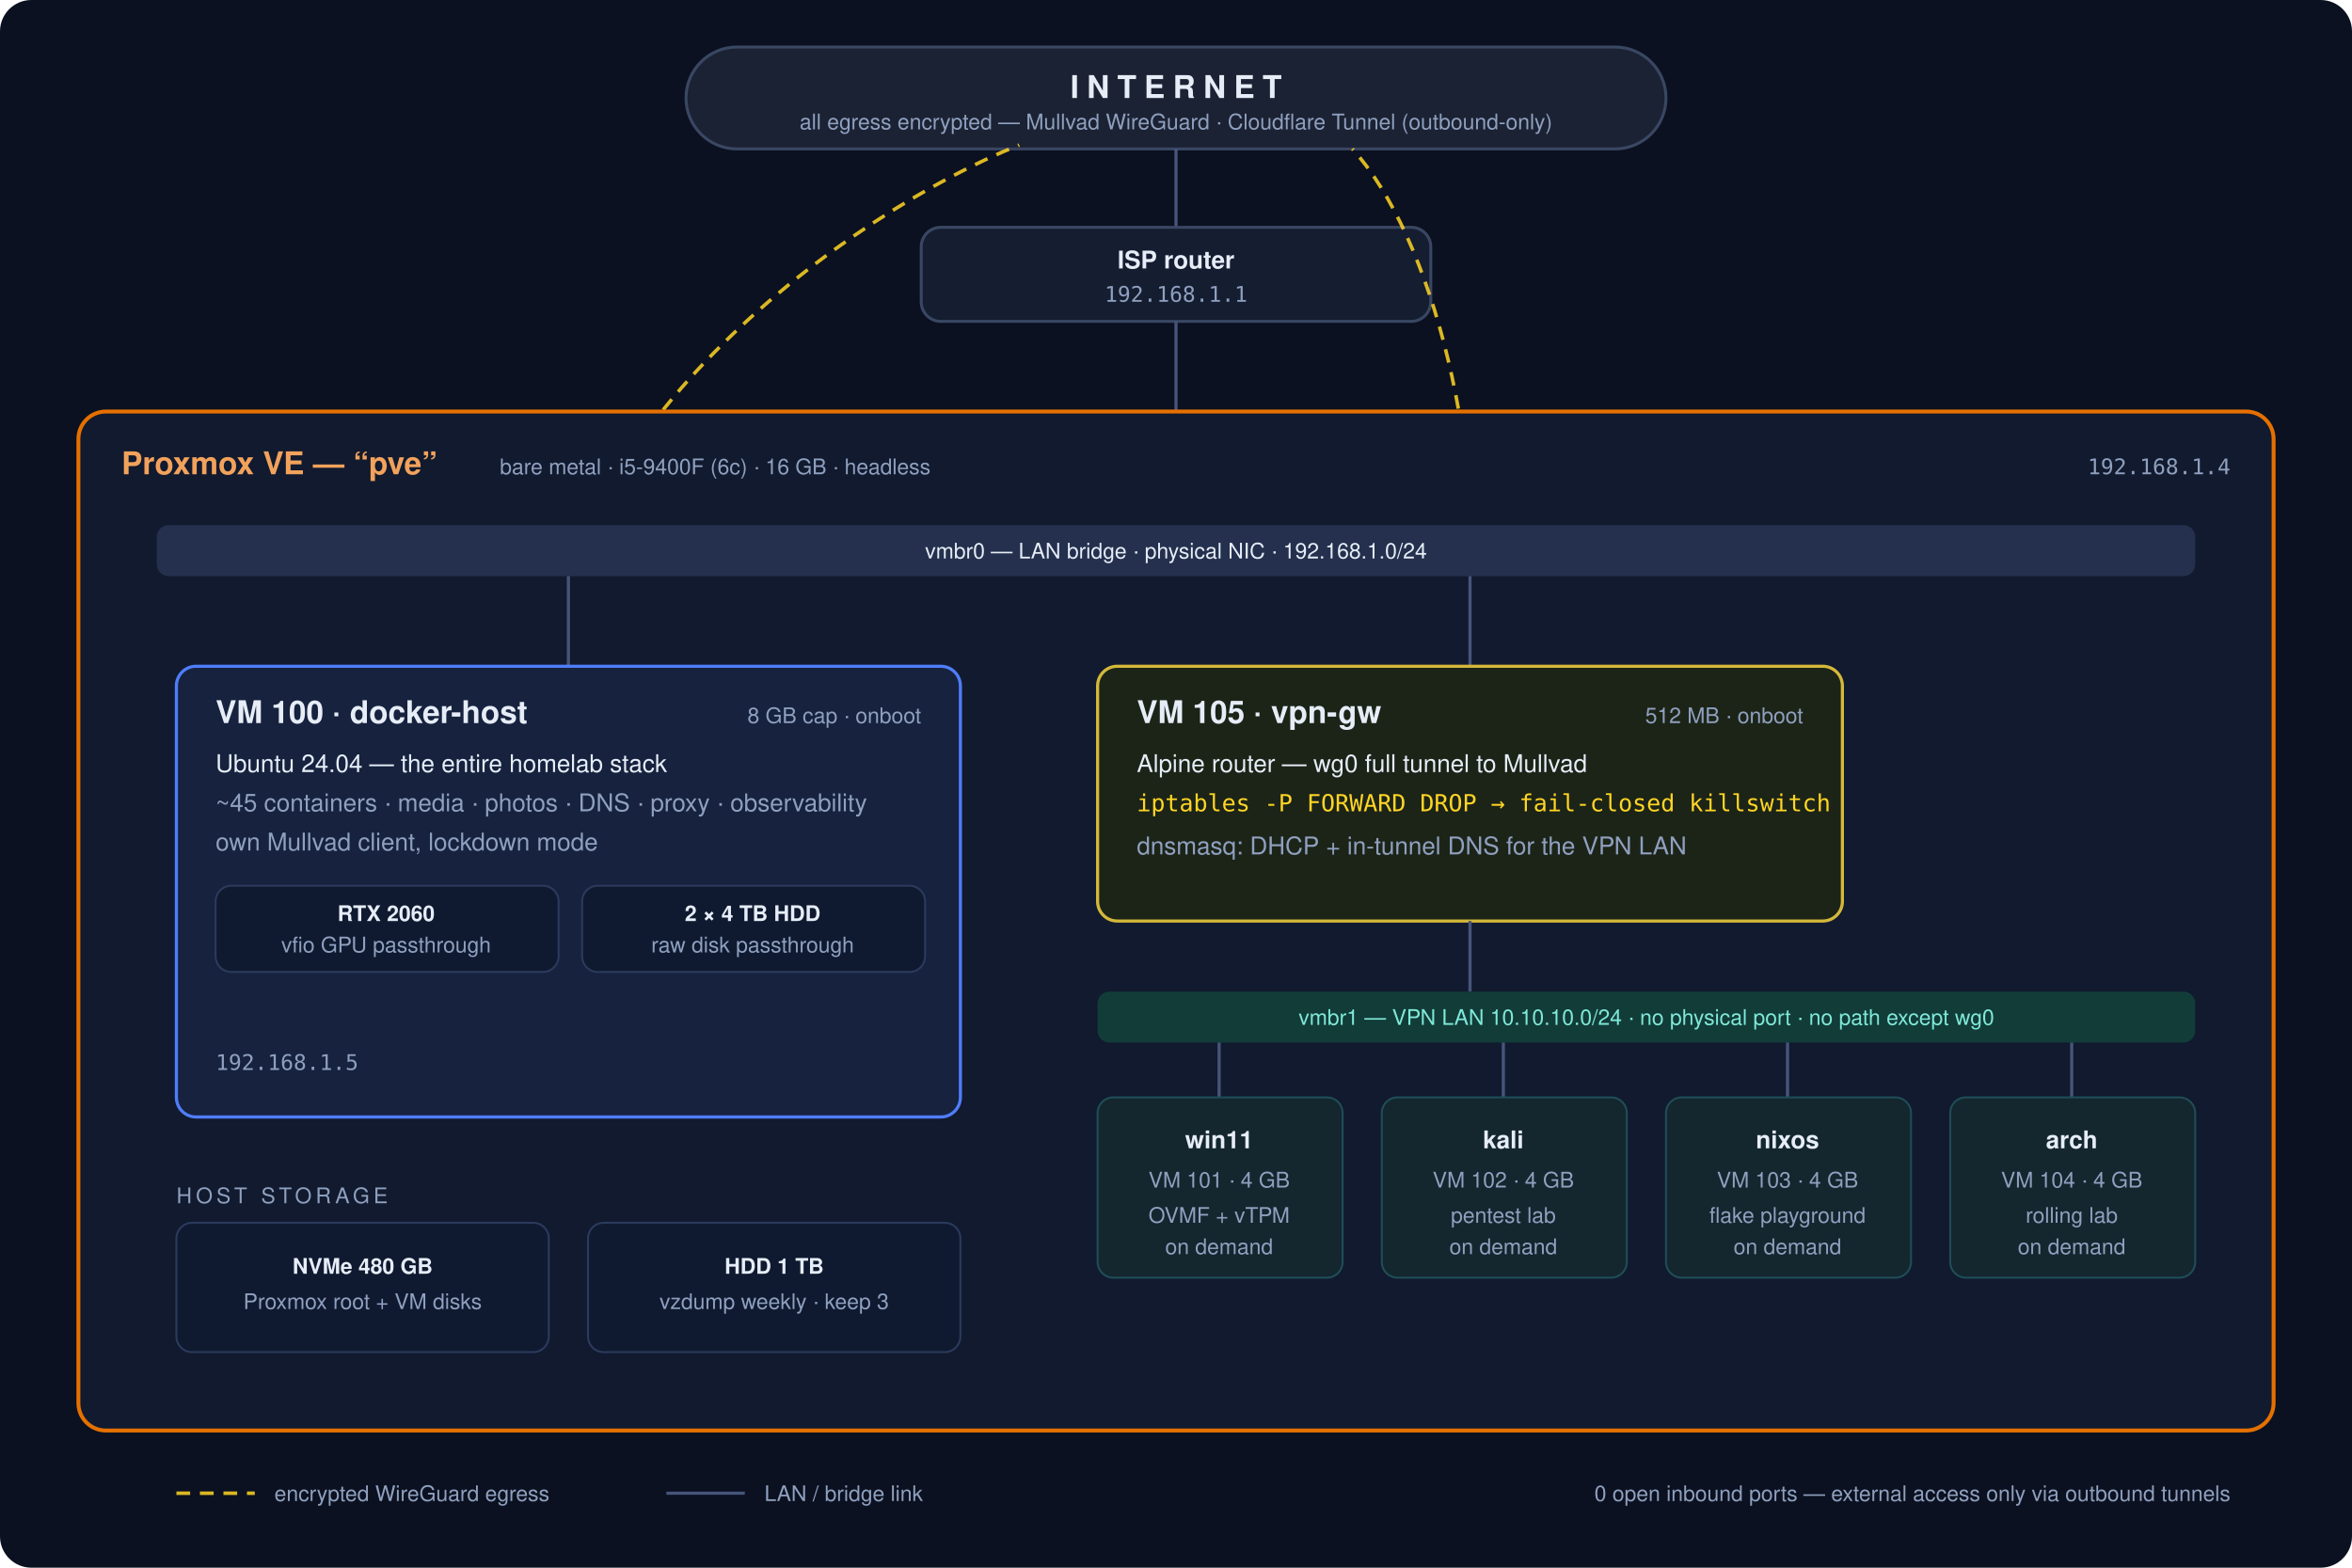
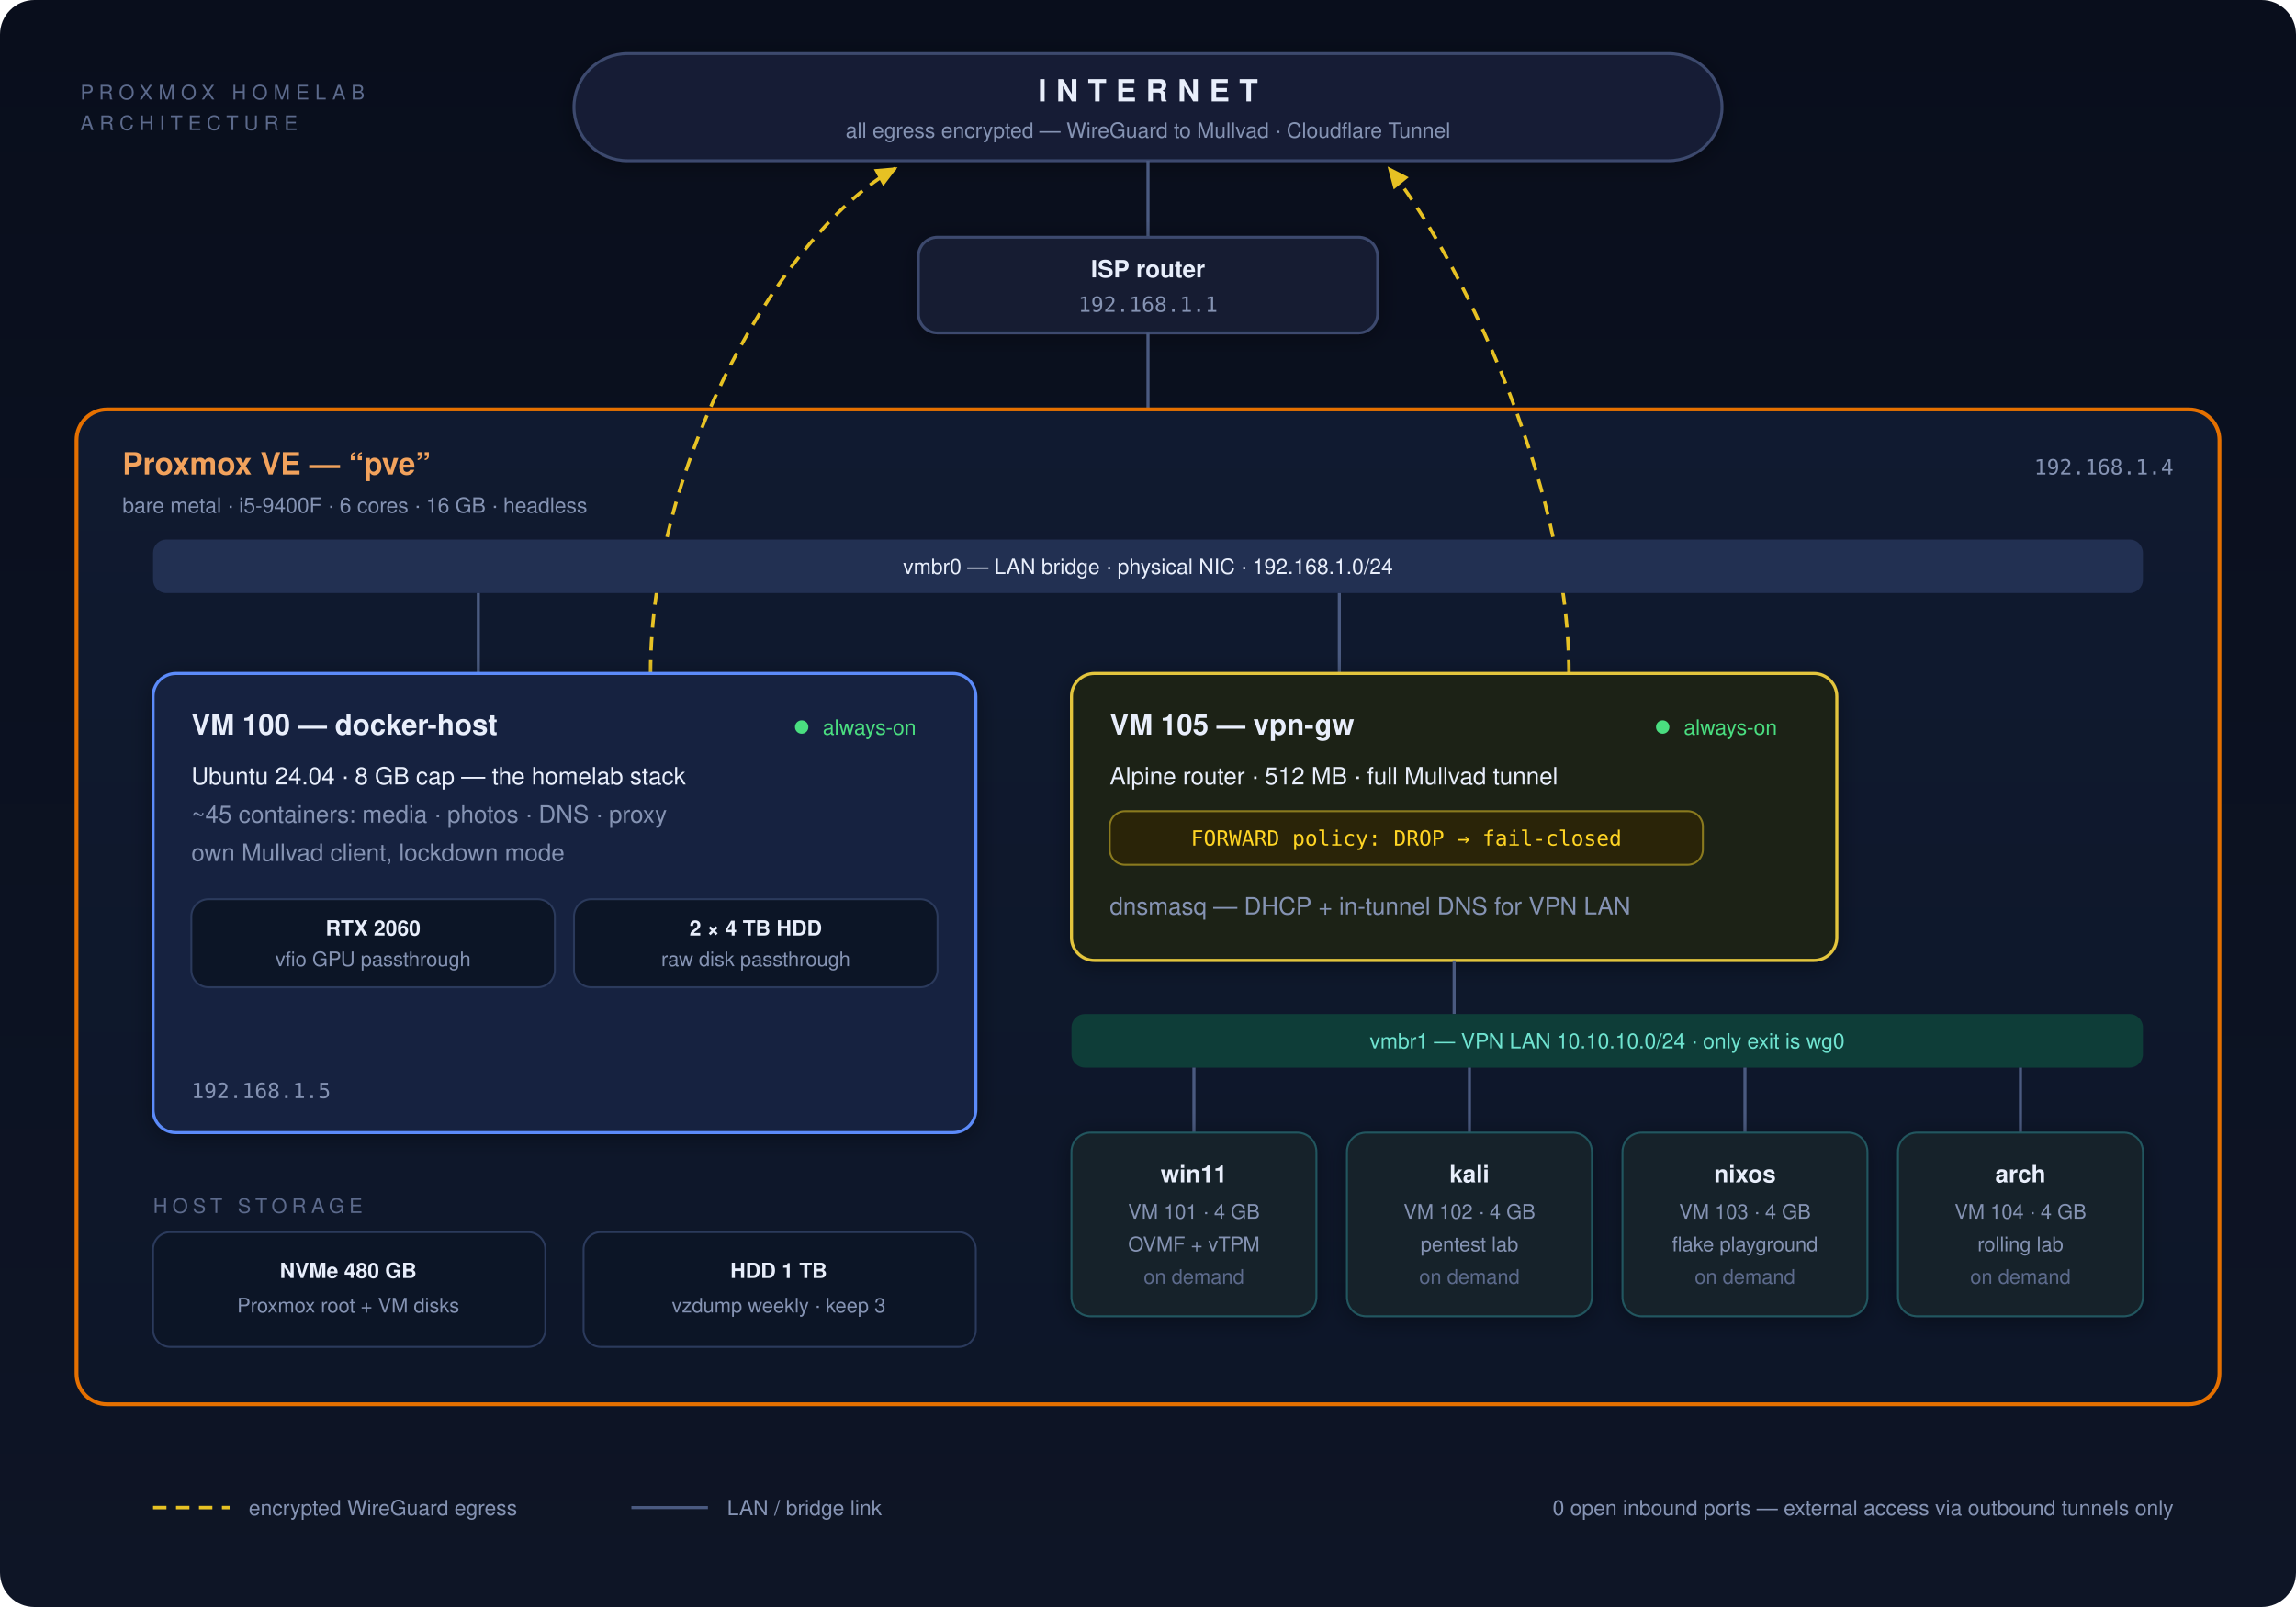
- <svg xmlns="http://www.w3.org/2000/svg" viewBox="0 0 1200 800" role="img" aria-label="Proxmox homelab architecture: one host, two bridges, VPN gateway VM, passthrough workload VM">
+ <svg xmlns="http://www.w3.org/2000/svg" viewBox="0 0 1200 840" role="img" aria-label="Proxmox homelab architecture: one host, two bridges, VPN gateway VM, passthrough workload VM">
+   <defs>
+     <linearGradient id="bg" x1="0" y1="0" x2="0" y2="1">
+       <stop offset="0" stop-color="#090e1c" />
+       <stop offset="1" stop-color="#0e1526" />
+     </linearGradient>
+     <linearGradient id="hostfill" x1="0" y1="0" x2="0" y2="1">
+       <stop offset="0" stop-color="#101a30" />
+       <stop offset="1" stop-color="#0d1628" />
+     </linearGradient>
+     <filter id="soft" x="-20%" y="-20%" width="140%" height="140%">
+       <feDropShadow dx="0" dy="2" stdDeviation="6" flood-color="#000000" flood-opacity="0.35" />
+     </filter>
+     <marker id="arrY" viewBox="0 0 10 10" refX="8" refY="5" markerWidth="7" markerHeight="7" orient="auto-start-reverse">
+       <path d="M 0 1 L 9 5 L 0 9 z" fill="#ffd524" />
+     </marker>
+   </defs>
  <style>
-     text { font-family: ui-sans-serif, system-ui, 'Segoe UI', Helvetica, Arial, sans-serif; fill: #e6edf7; }
+     text { font-family: ui-sans-serif, system-ui, 'Segoe UI', Helvetica, Arial, sans-serif; fill: #e8eefb; }
    .mono { font-family: ui-monospace, 'Cascadia Code', Consolas, Menlo, monospace; }
-     .muted { fill: #8fa0bf; }
+     .muted { fill: #8593b3; }
+     .dim { fill: #5c6a8c; }
    .accent { fill: #f2a25c; }
-     .teal { fill: #7ee8d8; }
+     .teal { fill: #6fe3d0; }
    .yellow { fill: #ffd524; }
-     .title { font-size: 16px; font-weight: 600; }
+     .green { fill: #4ade80; }
+     .h1 { font-size: 16px; font-weight: 600; }
+     .h2 { font-size: 15px; font-weight: 600; }
    .body { font-size: 12.5px; }
    .small { font-size: 11px; }
-     .wire { stroke: #46557a; stroke-width: 1.6; fill: none; }
-     .vpnwire { stroke: #ffd524; stroke-width: 1.8; fill: none; stroke-dasharray: 7 5; opacity: .85; }
+     .tiny { font-size: 10.5px; }
+     .wire { stroke: #4a5a80; stroke-width: 1.6; fill: none; }
+     .vpnwire { stroke: #ffd524; stroke-width: 1.8; fill: none; stroke-dasharray: 7 5; opacity: .9; }
  </style>
-   <rect x="0" y="0" width="1200" height="800" rx="16" fill="#0b1120" />
-   <rect x="350" y="24" width="500" height="52" rx="26" fill="#1b2233" stroke="#3a4763" stroke-width="1.5" />
-   <text x="600" y="50" text-anchor="middle" class="title" style="letter-spacing:4px">INTERNET</text>
-   <text x="600" y="66" text-anchor="middle" class="small muted">all egress encrypted — Mullvad WireGuard · Cloudflare Tunnel (outbound-only)</text>
-   <line x1="600" y1="76" x2="600" y2="116" class="wire" />
-   <rect x="470" y="116" width="260" height="48" rx="10" fill="#151d31" stroke="#3a4763" stroke-width="1.5" />
-   <text x="600" y="137" text-anchor="middle" class="body" style="font-weight:600">ISP router</text>
-   <text x="600" y="154" text-anchor="middle" class="small mono muted">192.168.1.1</text>
-   <line x1="600" y1="164" x2="600" y2="268" class="wire" />
-   <path d="M 285 340 C 285 220, 430 110, 520 74" class="vpnwire" />
-   <path d="M 750 340 C 760 230, 730 120, 690 76" class="vpnwire" />
-   <rect x="40" y="210" width="1120" height="520" rx="14" fill="#111a2e" stroke="#e57000" stroke-width="2" />
-   <text x="62" y="242" class="title accent">Proxmox VE — “pve”</text>
-   <text x="255" y="242" class="small muted">bare metal · i5-9400F (6c) · 16 GB · headless</text>
-   <text x="1138" y="242" text-anchor="end" class="small mono muted">192.168.1.4</text>
-   <rect x="80" y="268" width="1040" height="26" rx="6" fill="#24304d" />
-   <text x="600" y="285" text-anchor="middle" class="small" fill="#9fb2d8">vmbr0 — LAN bridge · physical NIC · 192.168.1.0/24</text>
-   <line x1="290" y1="294" x2="290" y2="340" class="wire" />
-   <rect x="90" y="340" width="400" height="230" rx="10" fill="#16223e" stroke="#4f7df9" stroke-width="1.6" />
-   <text x="110" y="369" class="title">VM 100 · docker-host</text>
-   <text x="470" y="369" text-anchor="end" class="small muted">8 GB cap · onboot</text>
-   <text x="110" y="394" class="body">Ubuntu 24.04 — the entire homelab stack</text>
-   <text x="110" y="414" class="body muted">~45 containers · media · photos · DNS · proxy · observability</text>
-   <text x="110" y="434" class="body muted">own Mullvad client, lockdown mode</text>
-   <rect x="110" y="452" width="175" height="44" rx="8" fill="#0f1a30" stroke="#2b3a5c" />
-   <text x="197" y="470" text-anchor="middle" class="small" style="font-weight:600">RTX 2060</text>
-   <text x="197" y="486" text-anchor="middle" class="small muted">vfio GPU passthrough</text>
-   <rect x="297" y="452" width="175" height="44" rx="8" fill="#0f1a30" stroke="#2b3a5c" />
-   <text x="384" y="470" text-anchor="middle" class="small" style="font-weight:600">2 × 4 TB HDD</text>
-   <text x="384" y="486" text-anchor="middle" class="small muted">raw disk passthrough</text>
-   <text x="110" y="546" class="small mono muted">192.168.1.5</text>
-   <line x1="750" y1="294" x2="750" y2="340" class="wire" />
-   <rect x="560" y="340" width="380" height="130" rx="10" fill="#1c2418" stroke="#d4b83a" stroke-width="1.6" />
-   <text x="580" y="369" class="title">VM 105 · vpn-gw</text>
-   <text x="920" y="369" text-anchor="end" class="small muted">512 MB · onboot</text>
-   <text x="580" y="394" class="body">Alpine router — wg0 full tunnel to Mullvad</text>
-   <text x="580" y="414" class="body mono yellow" style="font-size:12px">iptables -P FORWARD DROP  → fail-closed killswitch</text>
-   <text x="580" y="436" class="body muted">dnsmasq: DHCP + in-tunnel DNS for the VPN LAN</text>
-   <line x1="750" y1="470" x2="750" y2="506" class="wire" />
-   <rect x="560" y="506" width="560" height="26" rx="6" fill="#123c38" />
-   <text x="840" y="523" text-anchor="middle" class="small teal">vmbr1 — VPN LAN 10.10.10.0/24 · no physical port · no path except wg0</text>
+   <rect x="0" y="0" width="1200" height="840" rx="18" fill="url(#bg)" />
+   <text x="42" y="52" class="tiny dim" style="letter-spacing:3px">PROXMOX HOMELAB</text>
+   <text x="42" y="68" class="tiny dim" style="letter-spacing:3px">ARCHITECTURE</text>
+   <rect x="300" y="28" width="600" height="56" rx="28" fill="#161f36" stroke="#3c4a6e" stroke-width="1.5" filter="url(#soft)" />
+   <text x="600" y="53" text-anchor="middle" class="h1" style="letter-spacing:5px">INTERNET</text>
+   <text x="600" y="72" text-anchor="middle" class="small muted">all egress encrypted — WireGuard to Mullvad · Cloudflare Tunnel</text>
+   <line x1="600" y1="84" x2="600" y2="124" class="wire" />
+   <rect x="480" y="124" width="240" height="50" rx="10" fill="#141d33" stroke="#3c4a6e" stroke-width="1.5" filter="url(#soft)" />
+   <text x="600" y="145" text-anchor="middle" class="body" style="font-weight:600">ISP router</text>
+   <text x="600" y="163" text-anchor="middle" class="small mono muted">192.168.1.1</text>
+   <line x1="600" y1="174" x2="600" y2="282" class="wire" />
+   <rect x="40" y="214" width="1120" height="520" rx="16" fill="url(#hostfill)" stroke="#e57000" stroke-width="2" />
+   <text x="64" y="248" class="h1 accent">Proxmox VE — “pve”</text>
+   <text x="64" y="268" class="small muted">bare metal · i5-9400F · 6 cores · 16 GB · headless</text>
+   <text x="1136" y="248" text-anchor="end" class="small mono muted">192.168.1.4</text>
+   <path d="M 340 352 C 340 240, 410 120, 468 88" class="vpnwire" marker-end="url(#arrY)" />
+   <path d="M 820 352 C 820 250, 760 130, 726 88" class="vpnwire" marker-end="url(#arrY)" />
+   <rect x="80" y="282" width="1040" height="28" rx="7" fill="#223052" />
+   <text x="600" y="300" text-anchor="middle" class="small" fill="#a9bdea">vmbr0 — LAN bridge · physical NIC · 192.168.1.0/24</text>
+   <line x1="250" y1="310" x2="250" y2="352" class="wire" />
+   <rect x="80" y="352" width="430" height="240" rx="12" fill="#16233f" stroke="#5b8bfa" stroke-width="1.6" filter="url(#soft)" />
+   <text x="100" y="384" class="h2">VM 100 — docker-host</text>
+   <circle cx="419" cy="380" r="3.5" class="green" fill="#4ade80" />
+   <text x="430" y="384" class="small green">always-on</text>
+   <text x="100" y="410" class="body">Ubuntu 24.04 · 8 GB cap — the homelab stack</text>
+   <text x="100" y="430" class="body muted">~45 containers: media · photos · DNS · proxy</text>
+   <text x="100" y="450" class="body muted">own Mullvad client, lockdown mode</text>
+   <rect x="100" y="470" width="190" height="46" rx="9" fill="#0c1526" stroke="#2b3a5c" />
+   <text x="195" y="489" text-anchor="middle" class="small" style="font-weight:600">RTX 2060</text>
+   <text x="195" y="505" text-anchor="middle" class="tiny muted">vfio GPU passthrough</text>
+   <rect x="300" y="470" width="190" height="46" rx="9" fill="#0c1526" stroke="#2b3a5c" />
+   <text x="395" y="489" text-anchor="middle" class="small" style="font-weight:600">2 × 4 TB HDD</text>
+   <text x="395" y="505" text-anchor="middle" class="tiny muted">raw disk passthrough</text>
+   <text x="100" y="574" class="small mono muted">192.168.1.5</text>
+   <line x1="700" y1="310" x2="700" y2="352" class="wire" />
+   <rect x="560" y="352" width="400" height="150" rx="12" fill="#1f2412" stroke="#e3c53d" stroke-width="1.6" filter="url(#soft)" />
+   <text x="580" y="384" class="h2">VM 105 — vpn-gw</text>
+   <circle cx="869" cy="380" r="3.5" fill="#4ade80" />
+   <text x="880" y="384" class="small green">always-on</text>
+   <text x="580" y="410" class="body">Alpine router · 512 MB · full Mullvad tunnel</text>
+   <rect x="580" y="424" width="310" height="28" rx="8" fill="#2a2408" stroke="#8a7a1e" />
+   <text x="735" y="442" text-anchor="middle" class="small mono yellow">FORWARD policy: DROP → fail-closed</text>
+   <text x="580" y="478" class="body muted">dnsmasq — DHCP + in-tunnel DNS for VPN LAN</text>
+   <line x1="760" y1="502" x2="760" y2="530" class="wire" />
+   <rect x="560" y="530" width="560" height="28" rx="7" fill="#0e3d38" />
+   <text x="840" y="548" text-anchor="middle" class="small teal">vmbr1 — VPN LAN 10.10.10.0/24 · only exit is wg0</text>
  <g>
-     <line x1="622" y1="532" x2="622" y2="560" class="wire" />
-     <rect x="560" y="560" width="125" height="92" rx="8" fill="#14262e" stroke="#1f4d57" />
-     <text x="622" y="586" text-anchor="middle" class="body" style="font-weight:600">win11</text>
-     <text x="622" y="606" text-anchor="middle" class="small muted">VM 101 · 4 GB</text>
-     <text x="622" y="624" text-anchor="middle" class="small muted">OVMF + vTPM</text>
-     <text x="622" y="640" text-anchor="middle" class="small muted">on demand</text>
+     <line x1="624" y1="558" x2="624" y2="592" class="wire" />
+     <rect x="560" y="592" width="128" height="96" rx="10" fill="#12242b" stroke="#24565f" filter="url(#soft)" />
+     <text x="624" y="618" text-anchor="middle" class="body" style="font-weight:600">win11</text>
+     <text x="624" y="637" text-anchor="middle" class="tiny muted">VM 101 · 4 GB</text>
+     <text x="624" y="654" text-anchor="middle" class="tiny muted">OVMF + vTPM</text>
+     <text x="624" y="671" text-anchor="middle" class="tiny dim">on demand</text>
  </g>
  <g>
-     <line x1="767" y1="532" x2="767" y2="560" class="wire" />
-     <rect x="705" y="560" width="125" height="92" rx="8" fill="#14262e" stroke="#1f4d57" />
-     <text x="767" y="586" text-anchor="middle" class="body" style="font-weight:600">kali</text>
-     <text x="767" y="606" text-anchor="middle" class="small muted">VM 102 · 4 GB</text>
-     <text x="767" y="624" text-anchor="middle" class="small muted">pentest lab</text>
-     <text x="767" y="640" text-anchor="middle" class="small muted">on demand</text>
+     <line x1="768" y1="558" x2="768" y2="592" class="wire" />
+     <rect x="704" y="592" width="128" height="96" rx="10" fill="#12242b" stroke="#24565f" filter="url(#soft)" />
+     <text x="768" y="618" text-anchor="middle" class="body" style="font-weight:600">kali</text>
+     <text x="768" y="637" text-anchor="middle" class="tiny muted">VM 102 · 4 GB</text>
+     <text x="768" y="654" text-anchor="middle" class="tiny muted">pentest lab</text>
+     <text x="768" y="671" text-anchor="middle" class="tiny dim">on demand</text>
  </g>
  <g>
-     <line x1="912" y1="532" x2="912" y2="560" class="wire" />
-     <rect x="850" y="560" width="125" height="92" rx="8" fill="#14262e" stroke="#1f4d57" />
-     <text x="912" y="586" text-anchor="middle" class="body" style="font-weight:600">nixos</text>
-     <text x="912" y="606" text-anchor="middle" class="small muted">VM 103 · 4 GB</text>
-     <text x="912" y="624" text-anchor="middle" class="small muted">flake playground</text>
-     <text x="912" y="640" text-anchor="middle" class="small muted">on demand</text>
+     <line x1="912" y1="558" x2="912" y2="592" class="wire" />
+     <rect x="848" y="592" width="128" height="96" rx="10" fill="#12242b" stroke="#24565f" filter="url(#soft)" />
+     <text x="912" y="618" text-anchor="middle" class="body" style="font-weight:600">nixos</text>
+     <text x="912" y="637" text-anchor="middle" class="tiny muted">VM 103 · 4 GB</text>
+     <text x="912" y="654" text-anchor="middle" class="tiny muted">flake playground</text>
+     <text x="912" y="671" text-anchor="middle" class="tiny dim">on demand</text>
  </g>
  <g>
-     <line x1="1057" y1="532" x2="1057" y2="560" class="wire" />
-     <rect x="995" y="560" width="125" height="92" rx="8" fill="#14262e" stroke="#1f4d57" />
-     <text x="1057" y="586" text-anchor="middle" class="body" style="font-weight:600">arch</text>
-     <text x="1057" y="606" text-anchor="middle" class="small muted">VM 104 · 4 GB</text>
-     <text x="1057" y="624" text-anchor="middle" class="small muted">rolling lab</text>
-     <text x="1057" y="640" text-anchor="middle" class="small muted">on demand</text>
+     <line x1="1056" y1="558" x2="1056" y2="592" class="wire" />
+     <rect x="992" y="592" width="128" height="96" rx="10" fill="#12242b" stroke="#24565f" filter="url(#soft)" />
+     <text x="1056" y="618" text-anchor="middle" class="body" style="font-weight:600">arch</text>
+     <text x="1056" y="637" text-anchor="middle" class="tiny muted">VM 104 · 4 GB</text>
+     <text x="1056" y="654" text-anchor="middle" class="tiny muted">rolling lab</text>
+     <text x="1056" y="671" text-anchor="middle" class="tiny dim">on demand</text>
  </g>
-   <text x="90" y="614" class="small muted" style="letter-spacing:2px">HOST STORAGE</text>
-   <rect x="90" y="624" width="190" height="66" rx="8" fill="#0f1a30" stroke="#2b3a5c" />
-   <text x="185" y="650" text-anchor="middle" class="small" style="font-weight:600">NVMe 480 GB</text>
-   <text x="185" y="668" text-anchor="middle" class="small muted">Proxmox root + VM disks</text>
-   <rect x="300" y="624" width="190" height="66" rx="8" fill="#0f1a30" stroke="#2b3a5c" />
-   <text x="395" y="650" text-anchor="middle" class="small" style="font-weight:600">HDD 1 TB</text>
-   <text x="395" y="668" text-anchor="middle" class="small muted">vzdump weekly · keep 3</text>
-   <line x1="90" y1="762" x2="130" y2="762" class="vpnwire" />
-   <text x="140" y="766" class="small muted">encrypted WireGuard egress</text>
-   <line x1="340" y1="762" x2="380" y2="762" class="wire" />
-   <text x="390" y="766" class="small muted">LAN / bridge link</text>
-   <text x="1138" y="766" text-anchor="end" class="small muted">0 open inbound ports — external access only via outbound tunnels</text>
+   <text x="80" y="634" class="tiny dim" style="letter-spacing:2.5px">HOST STORAGE</text>
+   <rect x="80" y="644" width="205" height="60" rx="9" fill="#0c1526" stroke="#2b3a5c" />
+   <text x="182" y="668" text-anchor="middle" class="small" style="font-weight:600">NVMe 480 GB</text>
+   <text x="182" y="686" text-anchor="middle" class="tiny muted">Proxmox root + VM disks</text>
+   <rect x="305" y="644" width="205" height="60" rx="9" fill="#0c1526" stroke="#2b3a5c" />
+   <text x="407" y="668" text-anchor="middle" class="small" style="font-weight:600">HDD 1 TB</text>
+   <text x="407" y="686" text-anchor="middle" class="tiny muted">vzdump weekly · keep 3</text>
+   <line x1="80" y1="788" x2="120" y2="788" class="vpnwire" />
+   <text x="130" y="792" class="small muted">encrypted WireGuard egress</text>
+   <line x1="330" y1="788" x2="370" y2="788" class="wire" />
+   <text x="380" y="792" class="small muted">LAN / bridge link</text>
+   <text x="1136" y="792" text-anchor="end" class="small muted">0 open inbound ports — external access via outbound tunnels only</text>
</svg>
